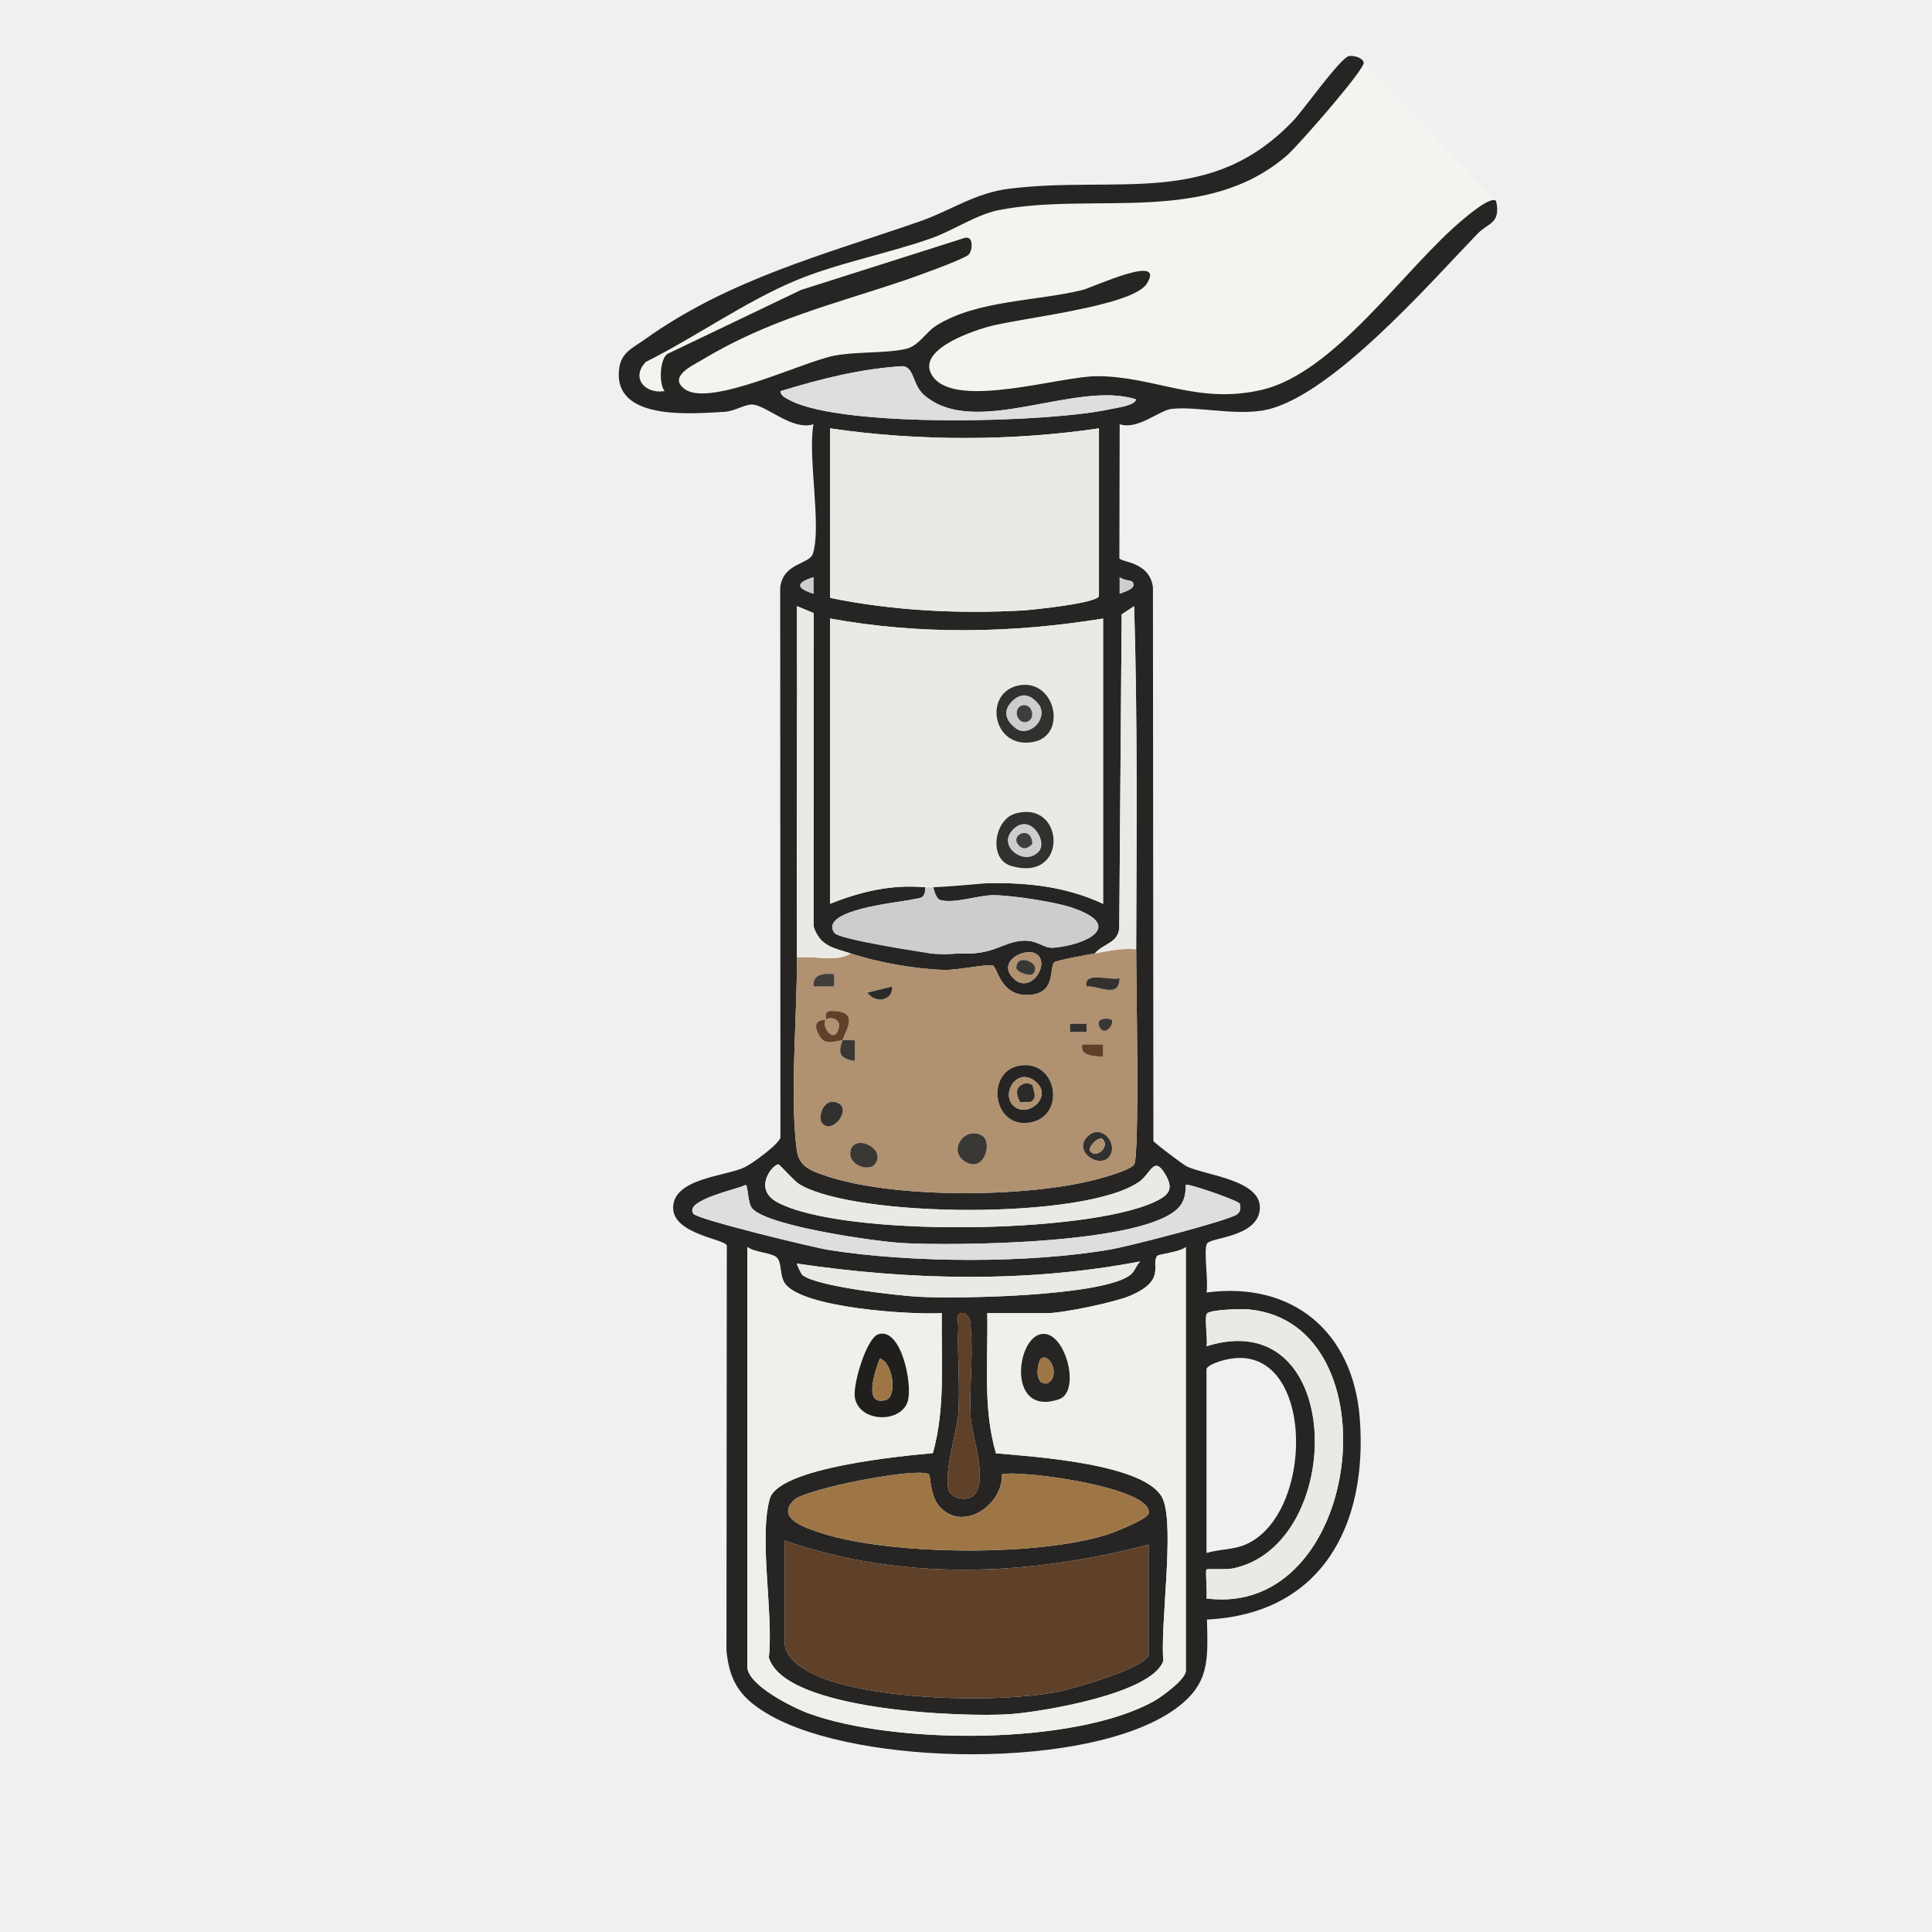
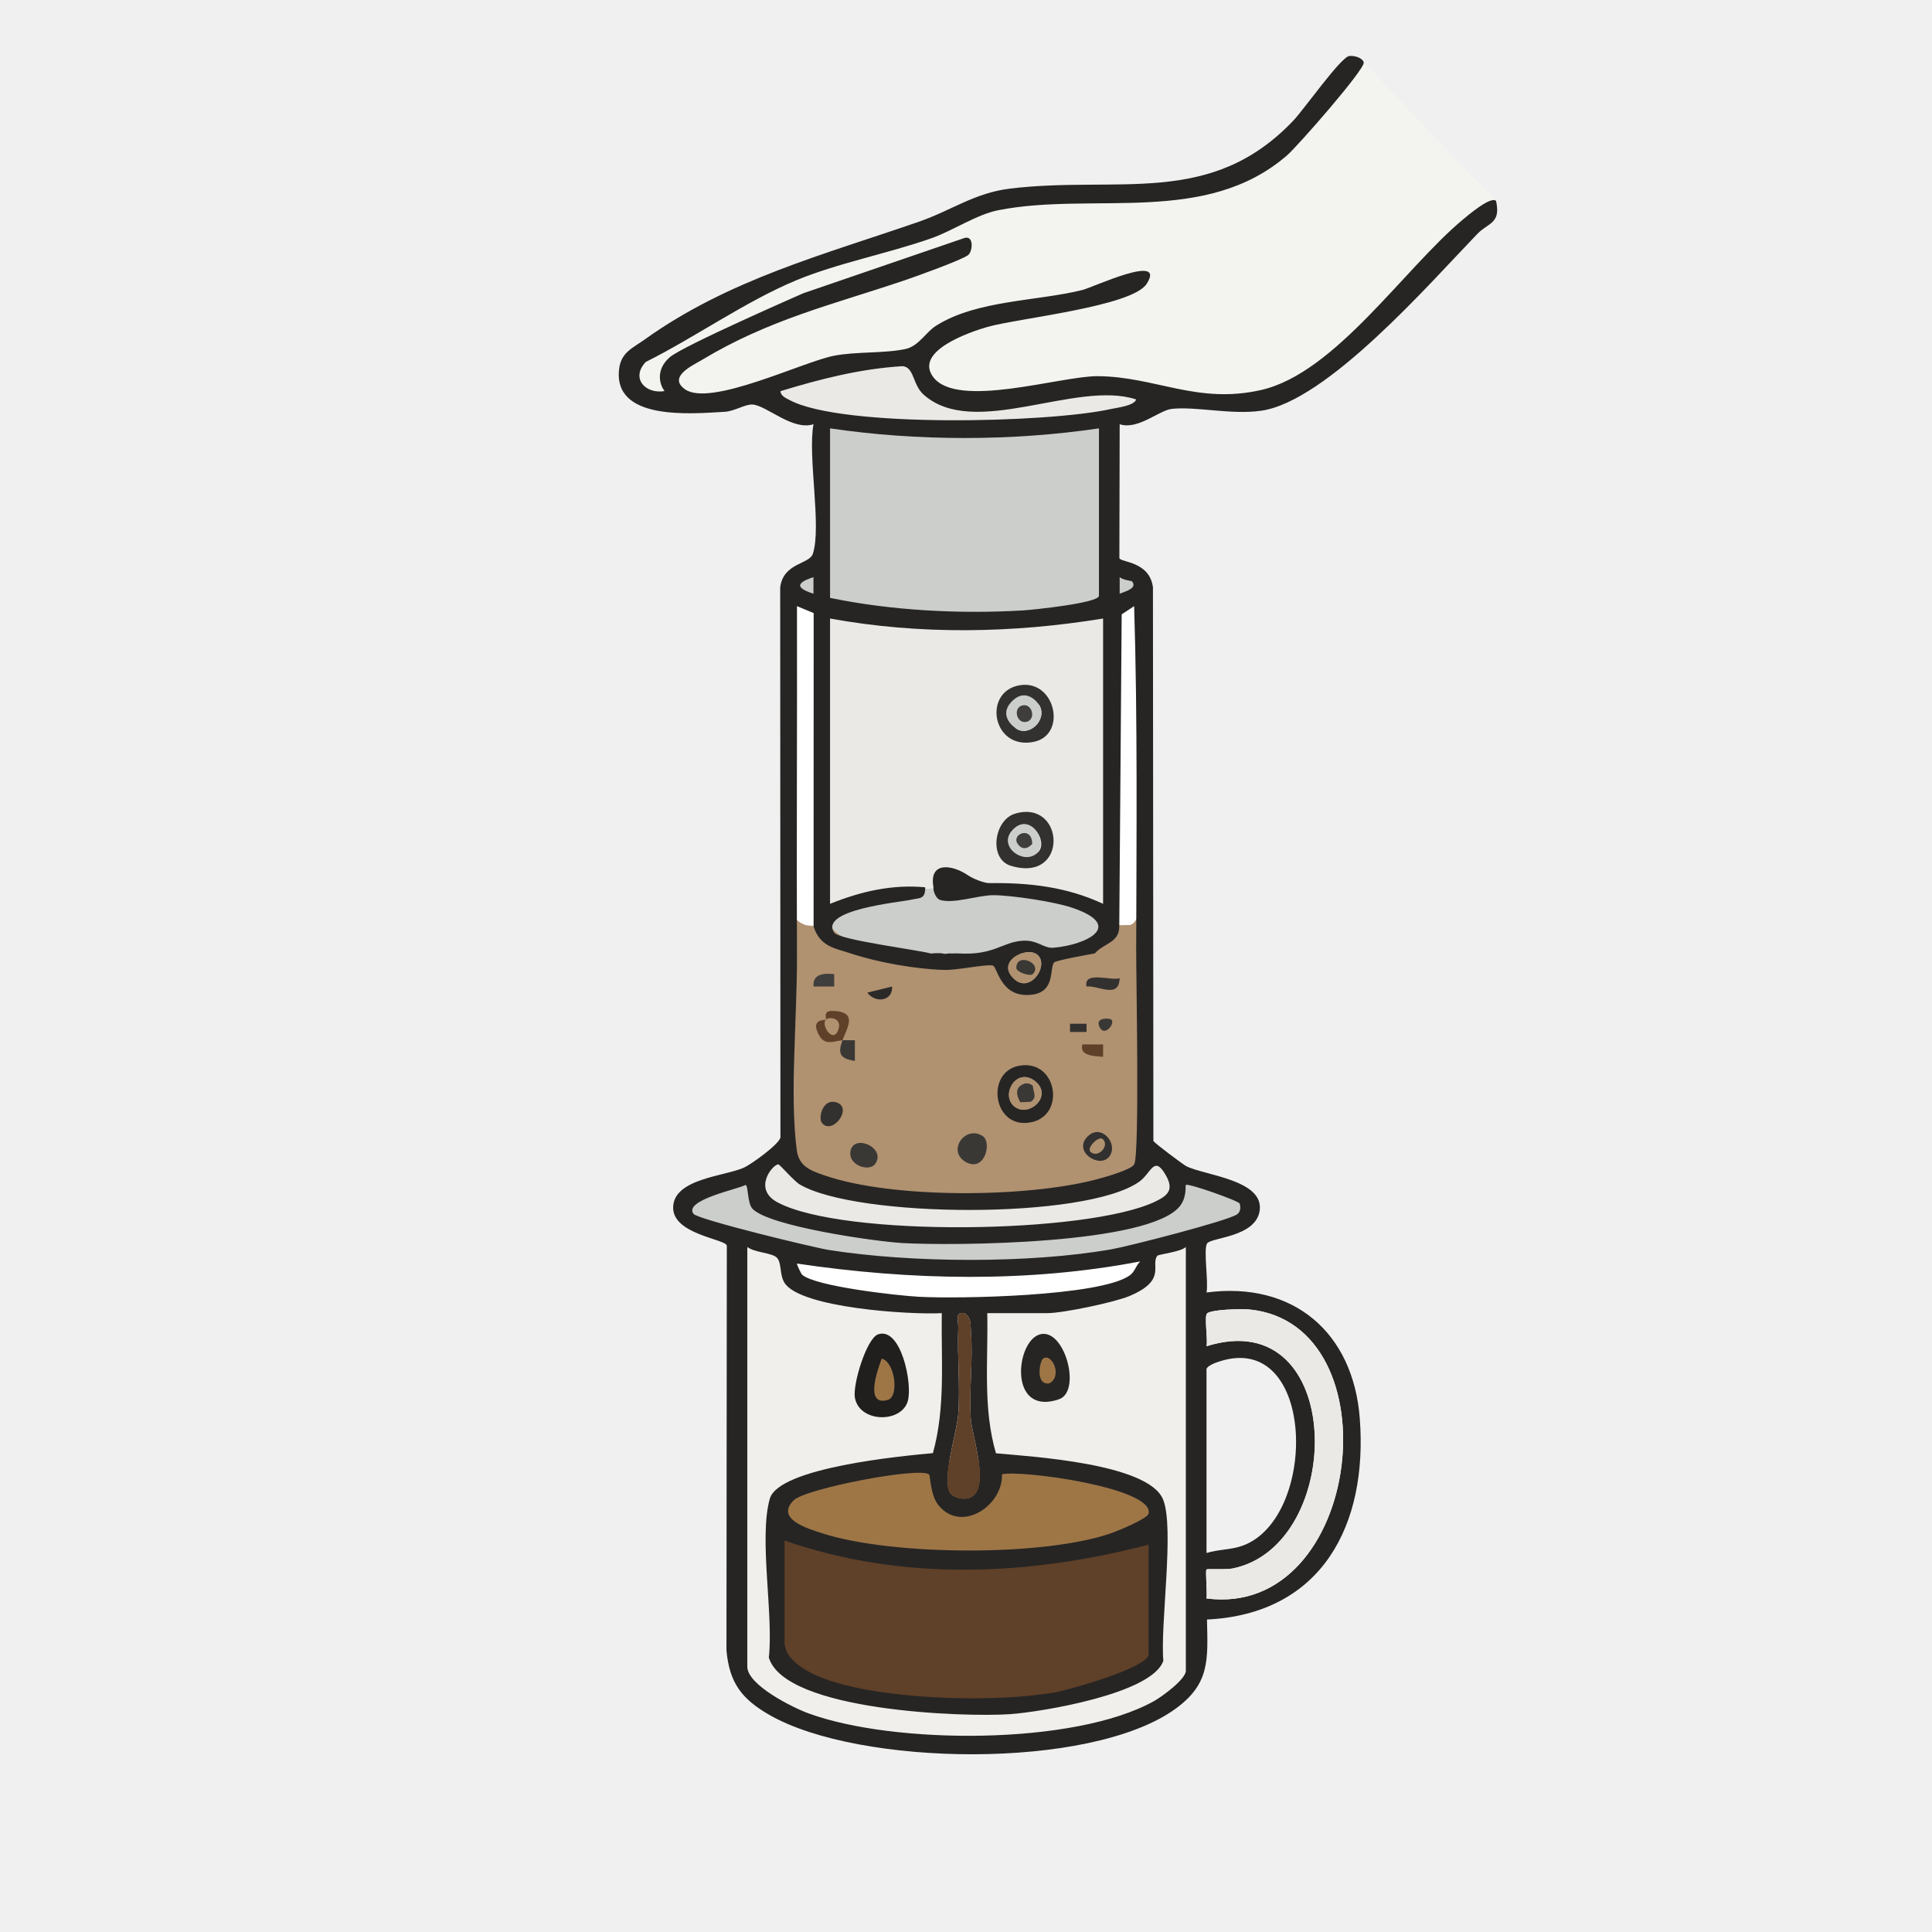
<svg xmlns="http://www.w3.org/2000/svg" id="Layer_1" version="1.1" viewBox="0 0 196 196">
  <defs>
-     <style>.st0{fill:#3a3835}.st1{fill:#dededc}.st2{fill:#5f4028}.st3{fill:#262524}.st5{fill:#403e3c}.st6{fill:#b09170}.st7{fill:#9e7646}.st8{fill:#eae9e5}.st9{fill:#2c2a29}.st11{fill:#cbcecb}.st12{fill:#33312f}</style>
+     <style>
+       .st0 {
+         fill: #fff;
+       }
+ 
+       .st1 {
+         fill: #3a3835;
+       }
+ 
+       .st2 {
+         fill: #5f4028;
+       }
+ 
+       .st3 {
+         fill: #262524;
+       }
+ 
+       .st4 {
+         fill: #201f1e;
+       }
+ 
+       .st5 {
+         fill: #403e3c;
+       }
+ 
+       .st6 {
+         fill: #b09170;
+       }
+ 
+       .st7 {
+         fill: #9e7646;
+       }
+ 
+       .st8 {
+         fill: #eae9e5;
+       }
+ 
+       .st9 {
+         fill: #2c2a29;
+       }
+ 
+       .st10 {
+         fill: #f3f4ef;
+       }
+ 
+       .st11 {
+         fill: #cbcecb;
+       }
+ 
+       .st12 {
+         fill: #33312f;
+       }
+ 
+       .st13 {
+         fill: #f0efeb;
+       }
+     </style>
  </defs>
-   <path d="m138.349 6.34-5.216 5.71s-5.59 5.315-5.865 5.315-10.722 2.657-10.722 2.657H104.72l-6.66 1.467-18.887 6.873s-8.077 4.203-8.72 4.53-6.69 4.254-6.69 4.254.185 1.845.643 2.21 4.032 1.582 4.032 1.582h3.849l8.236-2.313 9.359-2.475h2.932l1.191 2.056s1.283 1.67 1.65 1.686 7.02.566 7.02.566l9.234-1.376 7.113.81 7.697 1.046 7.239-3.23 13.837-12.83 3.984-4.492z" style="fill:#f3f4ef" />
-   <path d="M67.42 39.675c-.606-.79-.473-3.282.301-3.777l13.556-6.488 16.569-5.268c.978-.28.834 1.374.37 1.736-.645.5-5.395 2.21-6.543 2.595-7.297 2.455-13.674 3.952-20.482 8.053-.866.52-3.495 1.697-1.695 2.969 2.562 1.81 11.919-2.78 15.106-3.405 2.223-.438 5.195-.224 7.284-.69 1.328-.3 2.018-1.688 3.09-2.364 4.14-2.609 10.24-2.468 14.847-3.62 1.053-.262 8.538-3.795 6.509-.625-1.488 2.322-13.104 3.495-16.18 4.383-1.744.502-7.44 2.436-5.483 5.07 2.439 3.283 12.925-.102 16.68-.081 5.862.033 10.11 2.883 16.602 1.4 7.503-1.714 14.506-12.337 20.466-17.296.502-.42 2.85-2.415 3.36-1.88.505 2.315-.795 2.195-1.9 3.34-4.874 5.055-15.245 16.975-21.92 17.94-3.023.438-6.569-.45-9.072-.188-1.29.135-3.435 2.17-5.295 1.559l-.03 13.584c.12.442 3.063.304 3.405 2.96l.045 56.162c.066.198 3.025 2.4 3.32 2.555 1.826.945 7.95 1.377 7.459 4.548-.417 2.674-4.937 2.685-5.33 3.3-.394.615.162 3.93-.06 4.975 8.786-1.156 14.88 4.03 15.55 12.774.824 10.788-3.823 19.835-15.502 20.405.095 4.122.306 6.555-3.27 9.108-8.66 6.183-32.04 5.791-41.125.565-2.793-1.606-4.056-3.232-4.353-6.555l.036-41.055c-.162-.675-5.451-1.14-5.445-3.844.007-2.978 5.295-3.183 7.215-4.08.756-.354 3.54-2.363 3.669-3.045L79.15 59.58c.328-2.505 2.953-2.313 3.313-3.399.91-2.754-.54-9.885.065-13.144-2.11.685-4.695-1.853-6.149-1.995-.753-.072-1.833.678-2.872.736-3.425.197-11.354.929-10.695-4.368.205-1.668 1.384-2.104 2.547-2.938 8.556-6.13 18.219-8.633 27.88-11.985 3.302-1.145 5.634-2.92 9.233-3.354 11.011-1.332 20.34 1.953 28.755-6.918 1.053-1.112 4.807-6.435 5.655-6.534.519-.06 1.366.186 1.467.658.142.674-6.683 8.47-7.776 9.419-8.265 7.156-19.6 3.676-29.27 5.562-2.214.432-4.651 2.09-6.804 2.848-4.455 1.568-9.519 2.517-13.76 4.284-5.107 2.13-10.237 5.775-15.227 8.268-1.533 1.614-.084 3.28 1.908 2.955m47.844.848c-6.108-2.009-16.42 4.074-21.555-.48-1.148-1.016-.945-2.808-2.151-2.895-4.308.267-8.29 1.29-12.386 2.536.044.503.575.711.965.918 5.36 2.835 26.314 2.286 32.542.897.653-.145 2.37-.325 2.585-.975m-3.776 2.933c-8.835 1.305-18.45 1.305-27.28 0v17.197c6.247 1.295 13.14 1.646 19.533 1.275 1.051-.06 7.747-.756 7.747-1.485zM82.525 60.232v-1.677c-1.799.57-1.799 1.107 0 1.677m32.32-1.254c-.042-.05-.937-.142-1.254-.423v1.677c.596-.241 1.827-.555 1.254-1.254M80.851 97.144c.022 5.696-.735 14.243-.021 19.526.225 1.67 1.38 2.082 2.865 2.59 6.897 2.363 20.383 2.256 27.459.41.819-.213 3.56-.966 3.909-1.545.564-.935.195-18.99.202-21.82.035-11.593.147-23.231-.207-34.811l-1.264.832-.245 31.65c0 1.692-1.567 1.69-2.48 2.748-.673.117-3.953.71-4.126.912-.538.623.269 3.31-2.8 3.305-2.693-.003-2.976-2.886-3.423-2.988-.716-.164-3.54.487-4.965.445-2.877-.085-6.713-.762-9.449-1.674-1.615-.538-3.105-.666-3.768-2.734l.008-31.793-1.694-.705c.03 11.877-.05 23.775-.001 35.652m13.85-7.13c-.496-2.68 1.95-2.293 3.524-1.2.503.346 1.65.784 2.126.778 4.057-.056 7.864.378 11.557 2.1V62.749c-9.159 1.493-18.535 1.668-27.7 0v28.943c3.117-1.25 6.258-1.99 9.652-1.679.026 1.278-.597 1.056-1.46 1.268-.967.235-9.36.987-7.77 3.34.494.73 8.474 1.74 9.824 2.115l1.08-1.269c.051.354-.208 1.158.236 1.29.162.047.396-.05.609-.033.277.023.562-.015.84 0 3.625.22 4.438-1.15 6.511-1.287 1.54-.102 2.133.795 3.143.71 3.357-.285 7.28-2.23 1.908-4.056-1.782-.608-6.123-1.268-7.995-1.275-1.554-.005-4.01.901-5.406.483-.441-.134-.73-.923-.68-1.286m10.434 6.77c-1.08-.69-3.847.64-2.497 2.28 1.76 2.142 4.018-1.307 2.497-2.28m-26.172 21.342c-.57-.008-2.634 2.49-.084 3.852 6.642 3.549 31.395 3.205 38.297-.065 1.395-.66 1.938-1.263 1.05-2.767-1.164-1.974-1.452-.11-2.655.742-5.45 3.86-28.69 3.684-34.45.267-.587-.35-2.01-2.028-2.16-2.03m-2.623 4.504c-.54-.57-.408-2.483-.727-2.408-.594.381-6.308 1.521-5.253 2.925.427.57 12.192 3.423 13.752 3.668 8.374 1.315 20.314 1.386 28.659-.075 1.737-.305 11.829-2.888 12.74-3.55.367-.266.365-.743.254-1.087-.087-.274-5.265-2.103-5.46-1.89-.075.083.132 1.206-.595 2.138-3.066 3.922-23.145 4.05-28.173 3.756-2.76-.162-13.499-1.69-15.195-3.477m-.525 3.879v42.574c0 1.859 4.582 4.14 6.18 4.728 8.6 3.177 26.982 3.293 35.085-1.237.804-.449 3.223-2.213 3.223-3.072v-42.993c-.51.5-2.761.735-2.887.89-.746.91 1.038 2.467-2.835 4.085-1.553.65-6.764 1.736-8.337 1.736h-6.087c.108 4.765-.468 9.59.883 14.217 3.533.331 15.414 1.015 16.946 4.666 1.19 2.838-.297 12.78.036 16.377-1.107 3.35-12.381 5.2-15.561 5.423-4.63.32-22.844-.305-24.462-5.745.486-4.415-1.028-12.09.094-16.101.894-3.19 13.53-4.36 16.55-4.635 1.291-4.628.83-9.447.9-14.205-3.029.184-14.435-.5-15.98-3.114-.513-.869-.222-2.05-.8-2.556-.514-.447-2.234-.485-2.948-1.038m5.57 2.82c1.378 1.194 9.679 2.112 11.83 2.23 4.04.222 18.369-.045 21.38-2.157.556-.39.622-.99 1.082-1.43-11.407 2.188-23.347 1.92-34.825.218-.051.038.418 1.04.534 1.14m41.014 32.835c15.828 2.066 19.199-27.838 4.362-29.316-.786-.08-3.952-.009-4.315.416-.284.333.097 2.605-.042 3.31 14.161-4.44 14.191 20.23 2.626 22.553-.676.135-2.538.006-2.632.097-.13.128.091 2.372 0 2.94M96.482 151.57c.434.435 1.397.628 1.988.337 2.03-.997.12-6.268.013-7.998-.178-2.877.246-6.003.015-8.824-.06-.735.086-1.373-.658-1.86-1.017-.201-.596.814-.623 1.46-.123 2.888.213 5.957-.006 8.806-.14 1.82-1.806 6.994-.729 8.079m25.917-12.687v18.666c1.185-.37 2.498-.315 3.666-.741 7.68-2.795 7.46-21.84-2.34-18.696-.388.124-1.213.42-1.326.77m-28.138 10.714c-.848-.845-12.548 1.422-13.73 2.598-1.905 1.891 1.343 2.865 2.928 3.373 6.99 2.238 22.254 2.378 29.196 0 .711-.243 3.743-1.48 3.869-2.01.615-2.611-12.867-4.452-14.873-3.993.113 3.204-4.171 6.032-6.474 3.1-.783-.997-.802-2.954-.915-3.068m22.263 7.111c-12.217 3.162-24.879 3.756-36.934-.42v10.278c0 2.129 3.015 3.438 4.804 4.005 5.91 1.878 16.493 2.172 22.58 1.131 1.368-.234 9.55-2.52 9.55-3.877z" class="st3" />
-   <path d="M75.814 126.507c.714.553 2.434.59 2.947 1.038.58.505.288 1.687.801 2.556 1.545 2.614 12.951 3.3 15.98 3.114-.07 4.758.391 9.577-.9 14.205-3.02.274-15.656 1.444-16.55 4.635-1.122 4.01.392 11.685-.094 16.1 1.62 5.441 19.831 6.067 24.462 5.746 3.18-.222 14.454-2.073 15.56-5.423-.332-3.595 1.156-13.539-.035-16.377-1.532-3.65-13.413-4.335-16.946-4.666-1.351-4.628-.775-9.45-.883-14.217h6.087c1.575 0 6.784-1.086 8.337-1.736 3.873-1.618 2.09-3.175 2.835-4.086.126-.154 2.379-.39 2.887-.89V169.5c0 .86-2.42 2.623-3.222 3.072-8.104 4.53-26.485 4.414-35.085 1.237-1.599-.59-6.181-2.87-6.181-4.728zm13.28 8.856c-1.184.39-2.605 5.112-2.366 6.435.465 2.557 4.713 2.59 5.364.35.513-1.766-.69-7.547-2.997-6.785m16.39.012c-2.484.723-3.187 8.343 1.949 6.58 2.332-.8.555-7.31-1.95-6.58" style="fill:#f0efeb" />
-   <path d="M115.265 96.306c-.007 2.829.36 20.884-.202 21.819-.348.579-3.09 1.332-3.91 1.545-7.075 1.845-20.561 1.953-27.458-.41-1.485-.51-2.64-.92-2.865-2.59-.714-5.283.043-13.83.02-19.526 1.729-.216 4.036.51 5.456-.42 2.736.912 6.57 1.59 9.447 1.674 1.428.042 4.251-.609 4.967-.445.447.102.73 2.985 3.423 2.988 3.069.004 2.262-2.682 2.799-3.305.174-.202 3.454-.795 4.126-.912 1.388-.24 2.766-.567 4.197-.42m-30.64 2.52c-1.035-.114-2.208-.03-2.094 1.253h2.1zm28.96.419c-.92.274-3.68-.773-3.358.834 1.225-.117 3.3 1.29 3.358-.834m-23.085.837-2.51.622c.827 1.113 2.597.863 2.51-.622m-6.712 3.355c.309-.309 1.702-.198 1.255 1.044-.523 1.45-1.801-.5-1.255-1.044-.081.083-1.704-.12-.635 1.686.594 1.005 1.608.447 2.313.411-.463 1.281-.315 1.87 1.257 2.096l.003-2.099c-.417.01-.841-.018-1.26.003.45-1.239 1.665-2.944-1.062-2.977-.95-.012-.525.787-.615.88m28.958.002c-.155-.143-1.57-.264-1.253.62.465 1.295 1.692-.214 1.253-.62m-2.519.42h-1.674v.834h1.674zm1.683 2.097h-2.098c-.329 1.141 1.083 1.177 2.094 1.254zm-8.505 2.16c-3.33.592-2.737 6.025.71 5.805 4.122-.267 3.294-6.515-.708-5.805m-20.025 5.794c1.042 1.33 3.222-1.554 1.453-2.08-1.38-.41-1.846 1.576-1.452 2.08m26.96 1.382c-1.562 1.56 1.285 3.334 2.223 2.01.92-1.296-.86-3.37-2.223-2.01m-10.662-.05c-1.8-1.137-3.695 1.614-1.62 2.685 1.866.962 2.602-2.065 1.62-2.685m-10.89 2.837c1.14-1.59-2.025-3.045-2.478-1.416-.419 1.507 1.852 2.29 2.478 1.416" class="st6" />
-   <path d="M93.86 90.013c-3.394-.312-6.535.43-9.652 1.679V62.749c9.165 1.668 18.54 1.493 27.7 0v28.943c-3.693-1.722-7.5-2.156-11.557-2.1-.476.006-2.841.28-5.65.421-.15-.067-.575.026-.84 0m9.544-20.487c-3.737.675-2.726 6.6 1.479 5.733 3.426-.706 2.175-6.393-1.48-5.733m-.428 13.019c-2.135.633-2.703 4.596-.432 5.287 5.925 1.805 5.505-6.793.432-5.287m8.512-39.09v16.987c0 .73-6.696 1.425-7.747 1.485-6.393.37-13.286.02-19.533-1.275V43.455c8.829 1.305 18.445 1.305 27.28 0" class="st8" />
-   <path d="M116.525 156.706v11.115c0 1.36-8.182 3.645-9.55 3.88-6.087 1.04-16.67.746-22.58-1.13-1.79-.569-4.804-1.878-4.804-4.007v-10.276c12.055 4.174 24.717 3.58 36.934.42" class="st2" />
-   <path d="M94.262 149.595c.114.112.135 2.071.917 3.069 2.302 2.93 6.585.105 6.474-3.1 2.005-.46 15.486 1.38 14.872 3.99-.126.532-3.157 1.77-3.87 2.014-6.94 2.376-22.206 2.235-29.194-.002-1.586-.507-4.835-1.482-2.928-3.375 1.182-1.174 12.882-3.44 13.73-2.595" class="st7" />
-   <path d="M122.4 162.162c.09-.569-.133-2.813 0-2.94.092-.092 1.954.039 2.63-.098 11.565-2.325 11.535-26.992-2.626-22.552.14-.705-.24-2.978.042-3.31.363-.425 3.53-.496 4.315-.416 14.837 1.477 11.466 31.38-4.362 29.316" class="st8" />
-   <path d="M76.339 122.628c1.698 1.788 12.436 3.315 15.195 3.477 5.03.292 25.11.165 28.174-3.756.728-.932.522-2.055.597-2.138.195-.213 5.372 1.616 5.46 1.89.11.345.111.82-.255 1.088-.912.661-11.004 3.244-12.74 3.549-8.345 1.46-20.285 1.39-28.66.075-1.56-.245-13.324-3.1-13.752-3.668-1.054-1.404 4.66-2.544 5.253-2.925.32-.075.188 1.84.728 2.408" class="st1" />
-   <path d="M94.7 90.013s.239 1.152.68 1.286c1.396.418 3.852-.488 5.404-.483 1.875.007 6.215.667 7.997 1.275 5.371 1.827 1.449 3.77-1.908 4.056-1.01.085-1.602-.81-3.143-.71-2.073.135-2.886 1.506-6.511 1.287 0 0-.705.092-1.03.092s-1.129.015-1.735-.078-9.33-1.386-9.825-2.117c-1.59-2.353 6.804-3.105 7.77-3.34.864-.212 1.485.01 1.461-1.268.266.026.84 0 .84 0" class="st11" />
-   <path d="M78.96 118.125c.15.001 1.573 1.68 2.16 2.03 5.76 3.416 29 3.592 34.448-.268 1.205-.852 1.493-2.715 2.657-.742.888 1.504.345 2.107-1.05 2.767-6.9 3.27-31.655 3.615-38.297.065-2.55-1.364-.486-3.86.084-3.852" class="st8" />
-   <path d="M115.264 40.524c-.215.65-1.932.83-2.585.975-6.228 1.389-27.181 1.938-32.542-.897-.39-.207-.921-.416-.965-.918 4.095-1.248 8.078-2.27 12.386-2.538 1.204.088 1.005 1.88 2.15 2.895 5.137 4.555 15.45-1.527 21.554.481" class="st1" />
-   <path d="M80.85 97.144c-.047-11.877.034-23.775.002-35.652l1.694.705-.008 31.793c.663 2.068 2.153 2.196 3.768 2.734-1.42.93-3.727.204-5.455.42m.534 32.184c-.116-.1-.585-1.102-.534-1.14 11.478 1.703 23.418 1.97 34.825-.219-.46.441-.528 1.043-1.081 1.431-3.012 2.114-17.34 2.38-21.381 2.157-2.151-.12-10.452-1.035-11.83-2.229m33.881-33.022c-1.43-.15-2.81.178-4.197.42.915-1.06 2.481-1.058 2.481-2.75l.245-31.65 1.264-.832c.354 11.58.24 23.22.207 34.812" class="st8" />
-   <path d="M96.484 151.569c-1.077-1.086.59-6.261.729-8.08.219-2.85-.117-5.918.006-8.806.027-.646-.395-1.662.622-1.46.744.487.599 1.124.659 1.86.23 2.82-.194 5.947-.015 8.824.106 1.73 2.017 7-.014 7.998-.59.29-1.554.099-1.987-.338" class="st2" />
-   <path d="M105.136 96.783c1.52.973-.738 4.422-2.5 2.28-1.35-1.64 1.418-2.97 2.498-2.28m-.364 2.037c1.084-1.085-1.665-2.25-1.668-.627 0 .435 1.41.885 1.668.627" class="st6" />
-   <path d="M82.525 60.234c-1.799-.572-1.799-1.11 0-1.68zm32.32-1.256c.573.7-.658 1.013-1.254 1.254v-1.677c.315.28 1.212.372 1.254.423" class="st11" />
-   <path d="M89.095 135.363c2.305-.762 3.51 5.019 2.997 6.786-.651 2.24-4.9 2.206-5.364-.351-.24-1.323 1.182-6.045 2.367-6.435m.154 2.469c-.355.96-1.815 4.887.621 4.19 1.184-.338.71-3.892-.62-4.19" style="fill:#201f1e" />
-   <path d="M105.485 135.375c2.505-.73 4.281 5.78 1.949 6.58-5.136 1.763-4.433-5.857-1.95-6.58m.132 2.458c-.34.25-.806 2.708.618 2.513 1.41-.686.273-3.168-.618-2.513m-2.21-29.716c4.002-.711 4.83 5.536.708 5.802-3.447.222-4.04-5.211-.708-5.802m-.625 4.023c1.43 1.43 4.158-.915 2.24-2.448-1.838-1.469-3.472 1.218-2.24 2.448" class="st3" />
-   <path d="M85.466 105.534c-.705.036-1.719.594-2.313-.411-1.07-1.806.554-1.604.635-1.686-.546.543.732 2.494 1.255 1.044.447-1.242-.945-1.353-1.255-1.044.091-.093-.333-.893.615-.88 2.73.032 1.512 1.738 1.065 2.977" class="st2" />
-   <path d="M99.676 115.242c.984.62.247 3.646-1.619 2.685-2.074-1.071-.18-3.822 1.62-2.685" class="st0" />
-   <path d="M110.34 115.291c1.363-1.36 3.142.714 2.222 2.01-.937 1.325-3.784-.45-2.223-2.01m1.565.31c-.395-.448-1.704.856-1.254 1.256.706.63 1.888-.535 1.254-1.255" class="st12" />
-   <path d="M88.786 118.078c-.624.875-2.895.09-2.477-1.416.453-1.629 3.617-.174 2.478 1.416" class="st0" />
-   <path d="M83.381 113.91c-.394-.504.074-2.49 1.452-2.08 1.77.526-.41 3.409-1.452 2.08m30.204-14.666c-.058 2.123-2.133.717-3.358.834-.323-1.606 2.437-.56 3.358-.834" class="st12" />
-   <path d="M85.466 105.534c.419-.021.843.007 1.26-.003l-.003 2.098c-1.57-.226-1.72-.814-1.257-2.095" class="st0" />
-   <path d="m84.625 98.824.004 1.254h-2.098c-.114-1.282 1.057-1.365 2.094-1.254" class="st5" />
-   <path d="M90.5 100.081c.087 1.485-1.683 1.736-2.51.623z" class="st9" />
-   <path d="m111.91 105.954-.005 1.255c-1.01-.075-2.422-.112-2.094-1.254z" class="st2" />
-   <path d="M108.553 103.858h1.674v.834h-1.674z" class="st12" />
-   <path d="M112.745 103.438c.44.407-.789 1.916-1.252.621-.318-.885 1.098-.765 1.252-.62" class="st0" />
-   <path d="M103.405 69.526c3.652-.66 4.905 5.025 1.479 5.733-4.205.867-5.216-5.058-1.48-5.733m-.731 1.611.39 2.759c1.29.934 3.255-.858 2.37-2.369zm.303 11.408c5.071-1.506 5.493 7.092-.432 5.287-2.271-.69-1.703-4.654.432-5.287m2.16 4.054c1.52-.972-.738-4.42-2.5-2.28-1.35 1.641 1.418 2.972 2.498 2.28" class="st12" />
-   <path d="M104.771 98.82c-.26.26-1.67-.194-1.668-.627.003-1.625 2.753-.458 1.668.627" class="st0" />
-   <path d="M89.25 137.832c1.33.3 1.804 3.852.62 4.19-2.436.697-.976-3.23-.62-4.19m16.366.001c.892-.655 2.03 1.827.62 2.513-1.424.195-.958-2.265-.619-2.513" class="st7" />
-   <path d="M102.78 112.14c-1.23-1.23.403-3.917 2.24-2.448 1.919 1.533-.81 3.877-2.24 2.448m1.991-1.99h-1.255v1.673l.62-.001c.66-.443.733-.9.635-1.673m7.134 5.453c.635.72-.547 1.885-1.254 1.255-.45-.402.86-1.704 1.254-1.255" class="st6" />
-   <path d="M102.673 71.137c1.539-1.539 2.76.39 2.76.39.885 1.51-1.08 3.303-2.37 2.369 0 0-1.928-1.221-.39-2.76m1.057.423c-.991.217-.62 1.899.407 1.672.991-.217.62-1.899-.407-1.672m1.406 15.04c-1.27 1.12-3.85-.639-2.5-2.28 1.762-2.14 3.853 1.086 2.498 2.28" class="st11" />
-   <path d="M104.771 110.15c.098.773.453 1.184-.205 1.624l-1.05.05s-.74-1.135 0-1.675 1.255 0 1.255 0" class="st9" />
-   <path d="M103.73 71.559c1.026-.225 1.398 1.456.407 1.674-1.026.225-1.398-1.455-.407-1.673m.989 14.05s-.79.982-1.476 0 1.444-1.886 1.476 0" class="st5" />
+   <ellipse class="st8" cx="97.082" cy="39.983" rx="19.173" ry="3.474" />
+   <polygon class="st11" points="126.692 124.005 113.585 127.817 97.761 128.963 81.85 127.817 70.227 124.504 70.227 120.194 75.814 119.254 78.236 122.746 86.726 124.857 97.218 125.363 111.488 124.504 117.69 122.746 120.302 119.69 126.692 121.045 126.692 124.005" />
+   <polygon class="st0" points="79.591 126.507 80.486 129.796 90.546 132.817 103.149 132.817 112.816 131.196 115.676 129.29 116.525 126.507 104.955 129.325 91.764 128.963 79.591 126.507" />
+   <polygon class="st8" points="79.172 117.037 76.491 119.254 76.927 121.981 84.629 124.857 107.331 124.857 118.344 121.981 120.302 119.69 117.4 117.037 113.585 120.194 97.848 121.981 85.236 121.045 79.172 117.037" />
+   <rect class="st11" x="81.176" y="57.944" width="34.5" height="2.836" />
+   <polygon class="st13" points="121.654 168.89 117.073 173.363 105.681 176.636 97.761 177.29 87.645 176.096 77.633 173.254 75.182 168.89 75.182 125.799 79.591 127.06 80.847 130.599 97.893 132.817 114.292 131.036 116.545 126.999 121.654 125.799 121.654 168.89" />
+   <polyline class="st2" points="78.782 155.254 78.782 167.363 80.523 170.111 94.164 173.254 104.071 173.254 116.544 168.999 117.4 155.471 108.522 157.549 92.746 158.199 79.591 155.254" />
+   <path class="st7" d="M94.273,148.272c-.545-.327-12.422,1.855-12.422,1.855l-2.259,1.917.358,2.665,8.542,2.841,14.611.759,12.574-2.434,1.724-1.275-.856-3.054-14.192-3.306-8.08.034Z" />
+   <path class="st11" d="M83.309,42.637l.387,18.855,11.013,1.689h10.097s8.682-1.689,8.009-1.689,0-18.855,0-18.855l-15.27.82-14.236-.82Z" />
+   <polygon class="st0" points="115.264 93.823 80.523 93.823 80.523 60.781 86.258 62.066 97.763 62.749 109.39 62.068 115.264 60.781 115.264 93.823" />
+   <path class="st6" d="M115.676,117.765l-5.119,3.549-12.709.667-12.612-.935-4.713-3.28.032-25.457s-.483.861,1.105,1.517c1.41.583,27.153.13,32.89.022.722-.014,1.127-1.539,1.127-1.539v25.457Z" />
+   <polygon class="st8" points="112.143 93.826 83.696 93.826 83.696 61.492 87.645 62.749 98 63.29 107.331 62.749 112.143 61.492 112.143 93.826" />
+   <ellipse class="st11" cx="98.175" cy="93.548" rx="13.967" ry="3.535" />
+   <path class="st10" d="M138.349,6.34l-5.216,5.71s-5.59,5.315-5.865,5.315-10.722,2.657-10.722,2.657h-11.826l-6.66,1.467-18.887,6.873s-8.077,4.203-8.72,4.53-6.69,4.254-6.69,4.254c0,0,.185,1.845.643,2.21s4.032,1.582,4.032,1.582h3.849l8.236-2.313,9.359-2.475h2.932l1.191,2.056s1.283,1.67,1.65,1.686,7.02.566,7.02.566l9.234-1.376,7.113.81,7.697,1.046,7.239-3.23,13.837-12.83,3.984-4.492-13.43-14.046Z" />
+   <path class="st3" d="M67.42,39.675c-.606-.79-.829-2.267.534-3.439s13.555-6.491,13.555-6.491l16.337-5.603c.978-.28.834,1.374.37,1.736-.645.5-5.395,2.21-6.543,2.595-7.297,2.455-13.674,3.952-20.482,8.053-.866.52-3.495,1.697-1.695,2.969,2.562,1.81,11.919-2.78,15.106-3.405,2.223-.438,5.195-.224,7.284-.69,1.328-.3,2.018-1.688,3.09-2.364,4.14-2.609,10.24-2.468,14.847-3.62,1.053-.262,8.538-3.795,6.509-.625-1.488,2.322-13.104,3.495-16.18,4.383-1.744.502-7.44,2.436-5.483,5.07,2.439,3.283,12.925-.102,16.68-.081,5.862.033,10.11,2.883,16.602,1.4,7.503-1.714,14.506-12.337,20.466-17.296.502-.42,2.85-2.415,3.36-1.88.505,2.315-.795,2.195-1.9,3.34-4.874,5.055-15.245,16.975-21.92,17.94-3.023.438-6.569-.45-9.072-.188-1.29.135-3.435,2.17-5.295,1.559l-.03,13.584c.12.442,3.063.304,3.405,2.96l.045,56.162c.066.198,3.025,2.4,3.32,2.555,1.826.945,7.95,1.377,7.459,4.548-.417,2.674-4.937,2.685-5.33,3.3-.394.615.162,3.93-.06,4.975,8.786-1.156,14.88,4.03,15.55,12.774.824,10.788-3.823,19.835-15.502,20.405.095,4.122.306,6.555-3.27,9.108-8.66,6.183-32.04,5.791-41.125.565-2.793-1.606-4.056-3.232-4.353-6.555l.036-41.055c-.162-.675-5.451-1.14-5.445-3.844.007-2.978,5.295-3.183,7.215-4.08.756-.354,3.54-2.363,3.669-3.045l-.024-55.815c.328-2.505,2.953-2.313,3.313-3.399.91-2.754-.54-9.885.065-13.144-2.11.685-4.695-1.853-6.149-1.995-.753-.072-1.833.678-2.872.736-3.425.197-11.354.929-10.695-4.368.205-1.668,1.384-2.104,2.547-2.938,8.556-6.13,18.219-8.633,27.88-11.985,3.302-1.145,5.634-2.92,9.233-3.354,11.011-1.332,20.34,1.953,28.755-6.918,1.053-1.112,4.807-6.435,5.655-6.534.519-.06,1.366.186,1.467.658.142.674-6.683,8.47-7.776,9.419-8.265,7.156-19.6,3.676-29.27,5.562-2.214.432-4.651,2.09-6.804,2.848-4.455,1.568-9.519,2.517-13.76,4.284-5.107,2.13-10.237,5.775-15.227,8.268-1.533,1.614-.084,3.28,1.908,2.955M115.264,40.523c-6.108-2.009-16.42,4.074-21.555-.48-1.148-1.016-.945-2.808-2.151-2.895-4.308.267-8.29,1.29-12.386,2.536.044.503.575.711.965.918,5.36,2.835,26.314,2.286,32.542.897.653-.145,2.37-.325,2.585-.975M111.488,43.457c-8.835,1.305-18.45,1.305-27.28,0v17.197c6.247,1.295,13.14,1.646,19.533,1.275,1.051-.06,7.747-.756,7.747-1.485v-16.987ZM82.525,60.232v-1.677c-1.799.57-1.799,1.107,0,1.677M114.845,58.978c-.042-.05-.937-.142-1.254-.423v1.677c.596-.241,1.827-.555,1.254-1.254M80.851,97.144c.022,5.696-.735,14.243-.021,19.526.225,1.67,1.38,2.082,2.865,2.59,6.897,2.363,20.383,2.256,27.459.41.819-.213,3.56-.966,3.909-1.545.564-.935.195-18.99.202-21.82.035-11.593.147-23.231-.207-34.811l-1.264.832-.245,31.65c0,1.692-1.567,1.69-2.48,2.748-.673.117-3.953.71-4.126.912-.538.623.269,3.31-2.8,3.305-2.693-.003-2.976-2.886-3.423-2.988-.716-.164-3.54.487-4.965.445-2.877-.085-6.713-.762-9.449-1.674-1.615-.538-3.105-.666-3.768-2.734l.008-31.793-1.694-.705c.03,11.877-.05,23.775-.001,35.652M94.701,90.014c-.496-2.68,1.95-2.293,3.524-1.2.503.346,1.65.784,2.126.778,4.057-.056,7.864.378,11.557,2.1v-28.943c-9.159,1.493-18.535,1.668-27.7,0v28.943c3.117-1.25,6.258-1.99,9.652-1.679.026,1.278-.597,1.056-1.46,1.268-.967.235-9.36.987-7.77,3.34.494.73,8.474,1.74,9.824,2.115,0,0,.872-.111,1.316.021.162.047.396-.05.609-.033.277.023.562-.015.84,0,3.625.22,4.438-1.15,6.511-1.287,1.54-.102,2.133.795,3.143.71,3.357-.285,7.28-2.23,1.908-4.056-1.782-.608-6.123-1.268-7.995-1.275-1.554-.005-4.01.901-5.406.483-.441-.134-.73-.923-.68-1.286M105.134,96.783c-1.08-.69-3.847.64-2.497,2.28,1.76,2.142,4.018-1.307,2.497-2.28M78.962,118.125c-.57-.008-2.634,2.49-.084,3.852,6.642,3.549,31.395,3.205,38.297-.065,1.395-.66,1.938-1.263,1.05-2.767-1.164-1.974-1.452-.11-2.655.742-5.45,3.86-28.69,3.684-34.45.267-.587-.35-2.01-2.028-2.16-2.03M76.337,122.628c-.54-.57-.408-2.483-.727-2.408-.594.381-6.308,1.521-5.253,2.925.427.57,12.192,3.423,13.752,3.668,8.374,1.315,20.314,1.386,28.659-.075,1.737-.305,11.829-2.888,12.74-3.55.367-.266.365-.743.254-1.087-.087-.274-5.265-2.103-5.46-1.89-.075.083.132,1.206-.595,2.138-3.066,3.922-23.145,4.05-28.173,3.756-2.76-.162-13.499-1.69-15.195-3.477M75.814,126.507v42.574c0,1.859,4.582,4.14,6.18,4.728,8.6,3.177,26.982,3.293,35.085-1.237.804-.449,3.223-2.213,3.223-3.072v-42.993c-.51.5-2.761.735-2.887.89-.746.91,1.038,2.467-2.835,4.085-1.553.65-6.764,1.736-8.337,1.736h-6.087c.108,4.765-.468,9.59.883,14.217,3.533.331,15.414,1.015,16.946,4.666,1.19,2.838-.297,12.78.036,16.377-1.107,3.35-12.381,5.2-15.561,5.423-4.63.32-22.844-.305-24.462-5.745.486-4.415-1.028-12.09.094-16.101.894-3.19,13.53-4.36,16.55-4.635,1.291-4.628.83-9.447.9-14.205-3.029.184-14.435-.5-15.98-3.114-.513-.869-.222-2.05-.8-2.556-.514-.447-2.234-.485-2.948-1.038M81.384,129.327c1.378,1.194,9.679,2.112,11.83,2.23,4.04.222,18.369-.045,21.38-2.157.556-.39.622-.99,1.082-1.43-11.407,2.188-23.347,1.92-34.825.218-.051.038.418,1.04.534,1.14M122.399,162.163c15.828,2.066,19.199-27.838,4.362-29.316-.786-.08-3.952-.009-4.315.416-.284.333.097,2.605-.042,3.31,14.161-4.44,14.191,20.23,2.626,22.553-.676.135-2.538.006-2.632.097-.13.128.091,2.372,0,2.94M96.482,151.57c.434.435,1.397.628,1.988.337,2.03-.997.12-6.268.013-7.998-.178-2.877.246-6.003.015-8.824-.06-.735.086-1.373-.658-1.86-1.017-.201-.596.814-.623,1.46-.123,2.888.213,5.957-.006,8.806-.14,1.82-1.806,6.994-.729,8.079M122.399,138.883v18.666c1.185-.37,2.498-.315,3.666-.741,7.68-2.795,7.46-21.84-2.34-18.696-.388.124-1.213.42-1.326.77M94.261,149.596c-.848-.845-12.548,1.422-13.73,2.598-1.905,1.891,1.343,2.865,2.928,3.373,6.99,2.238,22.254,2.378,29.196,0,.711-.243,3.743-1.48,3.869-2.01.615-2.611-12.867-4.452-14.873-3.993.113,3.204-4.171,6.032-6.474,3.1-.783-.997-.802-2.954-.915-3.068M116.525,156.707c-12.217,3.162-24.879,3.756-36.934-.42v10.278c0,2.129,3.015,3.438,4.804,4.005,5.91,1.878,16.493,2.172,22.58,1.131,1.368-.234,9.55-2.52,9.55-3.877v-11.117Z" />
+   <path class="st8" d="M122.4,162.162c.09-.569-.133-2.813,0-2.94.092-.092,1.954.039,2.63-.098,11.565-2.325,11.535-26.992-2.626-22.552.14-.705-.24-2.978.042-3.31.363-.425,3.53-.496,4.315-.416,14.837,1.477,11.466,31.38-4.362,29.316" />
+   <path class="st2" d="M96.484,151.569c-1.077-1.086.59-6.261.729-8.08.219-2.85-.117-5.918.006-8.806.027-.646-.395-1.662.622-1.46.744.487.599,1.124.659,1.86.23,2.82-.194,5.947-.015,8.824.106,1.73,2.017,7-.014,7.998-.59.29-1.554.099-1.987-.338" />
+   <path class="st6" d="M105.136,96.783c1.52.973-.738,4.422-2.5,2.28-1.35-1.64,1.418-2.97,2.498-2.28M104.77,98.82c1.084-1.085-1.665-2.25-1.668-.627,0,.435,1.41.885,1.668.627" />
+   <path class="st4" d="M89.095,135.363c2.305-.762,3.51,5.019,2.997,6.786-.651,2.24-4.9,2.206-5.364-.351-.24-1.323,1.182-6.045,2.367-6.435" />
+   <path class="st3" d="M105.485,135.375c2.505-.73,4.281,5.78,1.949,6.58-5.136,1.763-4.433-5.857-1.95-6.58M103.406,108.117c4.002-.711,4.83,5.536.708,5.802-3.447.222-4.04-5.211-.708-5.802M102.781,112.14c1.43,1.43,4.158-.915,2.24-2.448-1.838-1.469-3.472,1.218-2.24,2.448" />
+   <path class="st2" d="M85.466,105.534c-.705.036-1.719.594-2.313-.411-1.07-1.806.554-1.604.635-1.686-.546.543.732,2.494,1.255,1.044.447-1.242-.945-1.353-1.255-1.044.091-.093-.333-.893.615-.88,2.73.032,1.512,1.738,1.065,2.977" />
+   <path class="st1" d="M99.676,115.242c.984.62.247,3.646-1.619,2.685-2.074-1.071-.18-3.822,1.62-2.685" />
+   <path class="st12" d="M110.34,115.291c1.363-1.36,3.142.714,2.222,2.01-.937,1.325-3.784-.45-2.223-2.01M111.904,115.601c-.395-.448-1.704.856-1.254,1.256.706.63,1.888-.535,1.254-1.255" />
+   <path class="st1" d="M88.786,118.078c-.624.875-2.895.09-2.477-1.416.453-1.629,3.617-.174,2.478,1.416" />
+   <path class="st12" d="M83.381,113.91c-.394-.504.074-2.49,1.452-2.08,1.77.526-.41,3.409-1.452,2.08M113.585,99.244c-.058,2.123-2.133.717-3.358.834-.323-1.606,2.437-.56,3.358-.834" />
+   <path class="st1" d="M85.466,105.534c.419-.021.843.007,1.26-.003l-.003,2.098c-1.57-.226-1.72-.814-1.257-2.095" />
+   <path class="st5" d="M84.625,98.824l.004,1.254h-2.098c-.114-1.282,1.057-1.365,2.094-1.254" />
+   <path class="st9" d="M90.5,100.081c.087,1.485-1.683,1.736-2.51.623l2.51-.623Z" />
+   <path class="st2" d="M111.91,105.954l-.005,1.255c-1.01-.075-2.422-.112-2.094-1.254l2.099-.001Z" />
+   <path class="st12" d="M108.553,103.858h1.674v.834h-1.674v-.834Z" />
+   <path class="st1" d="M112.745,103.438c.44.407-.789,1.916-1.252.621-.318-.885,1.098-.765,1.252-.62" />
+   <path class="st12" d="M103.405,69.526c3.652-.66,4.905,5.025,1.479,5.733-4.205.867-5.216-5.058-1.48-5.733M102.673,71.137l.39,2.759c1.29.934,3.255-.858,2.37-2.369l-2.76-.39ZM102.976,82.545c5.071-1.506,5.493,7.092-.432,5.287-2.271-.69-1.703-4.654.432-5.287M105.136,86.599c1.52-.972-.738-4.42-2.5-2.28-1.35,1.641,1.418,2.972,2.498,2.28" />
+   <path class="st1" d="M104.771,98.82c-.26.26-1.67-.194-1.668-.627.003-1.625,2.753-.458,1.668.627" />
+   <path class="st7" d="M89.448,137.832c1.33.3,1.804,3.852.62,4.19-2.436.697-.976-3.23-.62-4.19M105.814,137.833c.892-.655,2.03,1.827.62,2.513-1.424.195-.958-2.265-.619-2.513" />
+   <path class="st6" d="M102.78,112.14c-1.23-1.23.403-3.917,2.24-2.448,1.919,1.533-.81,3.877-2.24,2.448M104.771,110.15h-1.255v1.673l.62-.001c.66-.443.733-.9.635-1.673M111.905,115.602c.635.72-.547,1.885-1.254,1.255-.45-.402.86-1.704,1.254-1.255" />
+   <path class="st11" d="M102.673,71.137c1.539-1.539,2.76.39,2.76.39.885,1.51-1.08,3.303-2.37,2.369,0,0-1.928-1.221-.39-2.76M103.73,71.559c-.991.217-.62,1.899.407,1.672.991-.217.62-1.899-.407-1.672M105.136,86.599c-1.27,1.12-3.85-.639-2.5-2.28,1.762-2.14,3.853,1.086,2.498,2.28" />
+   <path class="st1" d="M104.771,110.15c.098.773.453,1.184-.205,1.624l-1.05.05s-.74-1.135,0-1.675,1.255,0,1.255,0" />
+   <path class="st5" d="M103.73,71.559c1.026-.225,1.398,1.456.407,1.674-1.026.225-1.398-1.455-.407-1.673M104.719,85.61s-.79.982-1.476,0,1.444-1.886,1.476,0" />
</svg>
